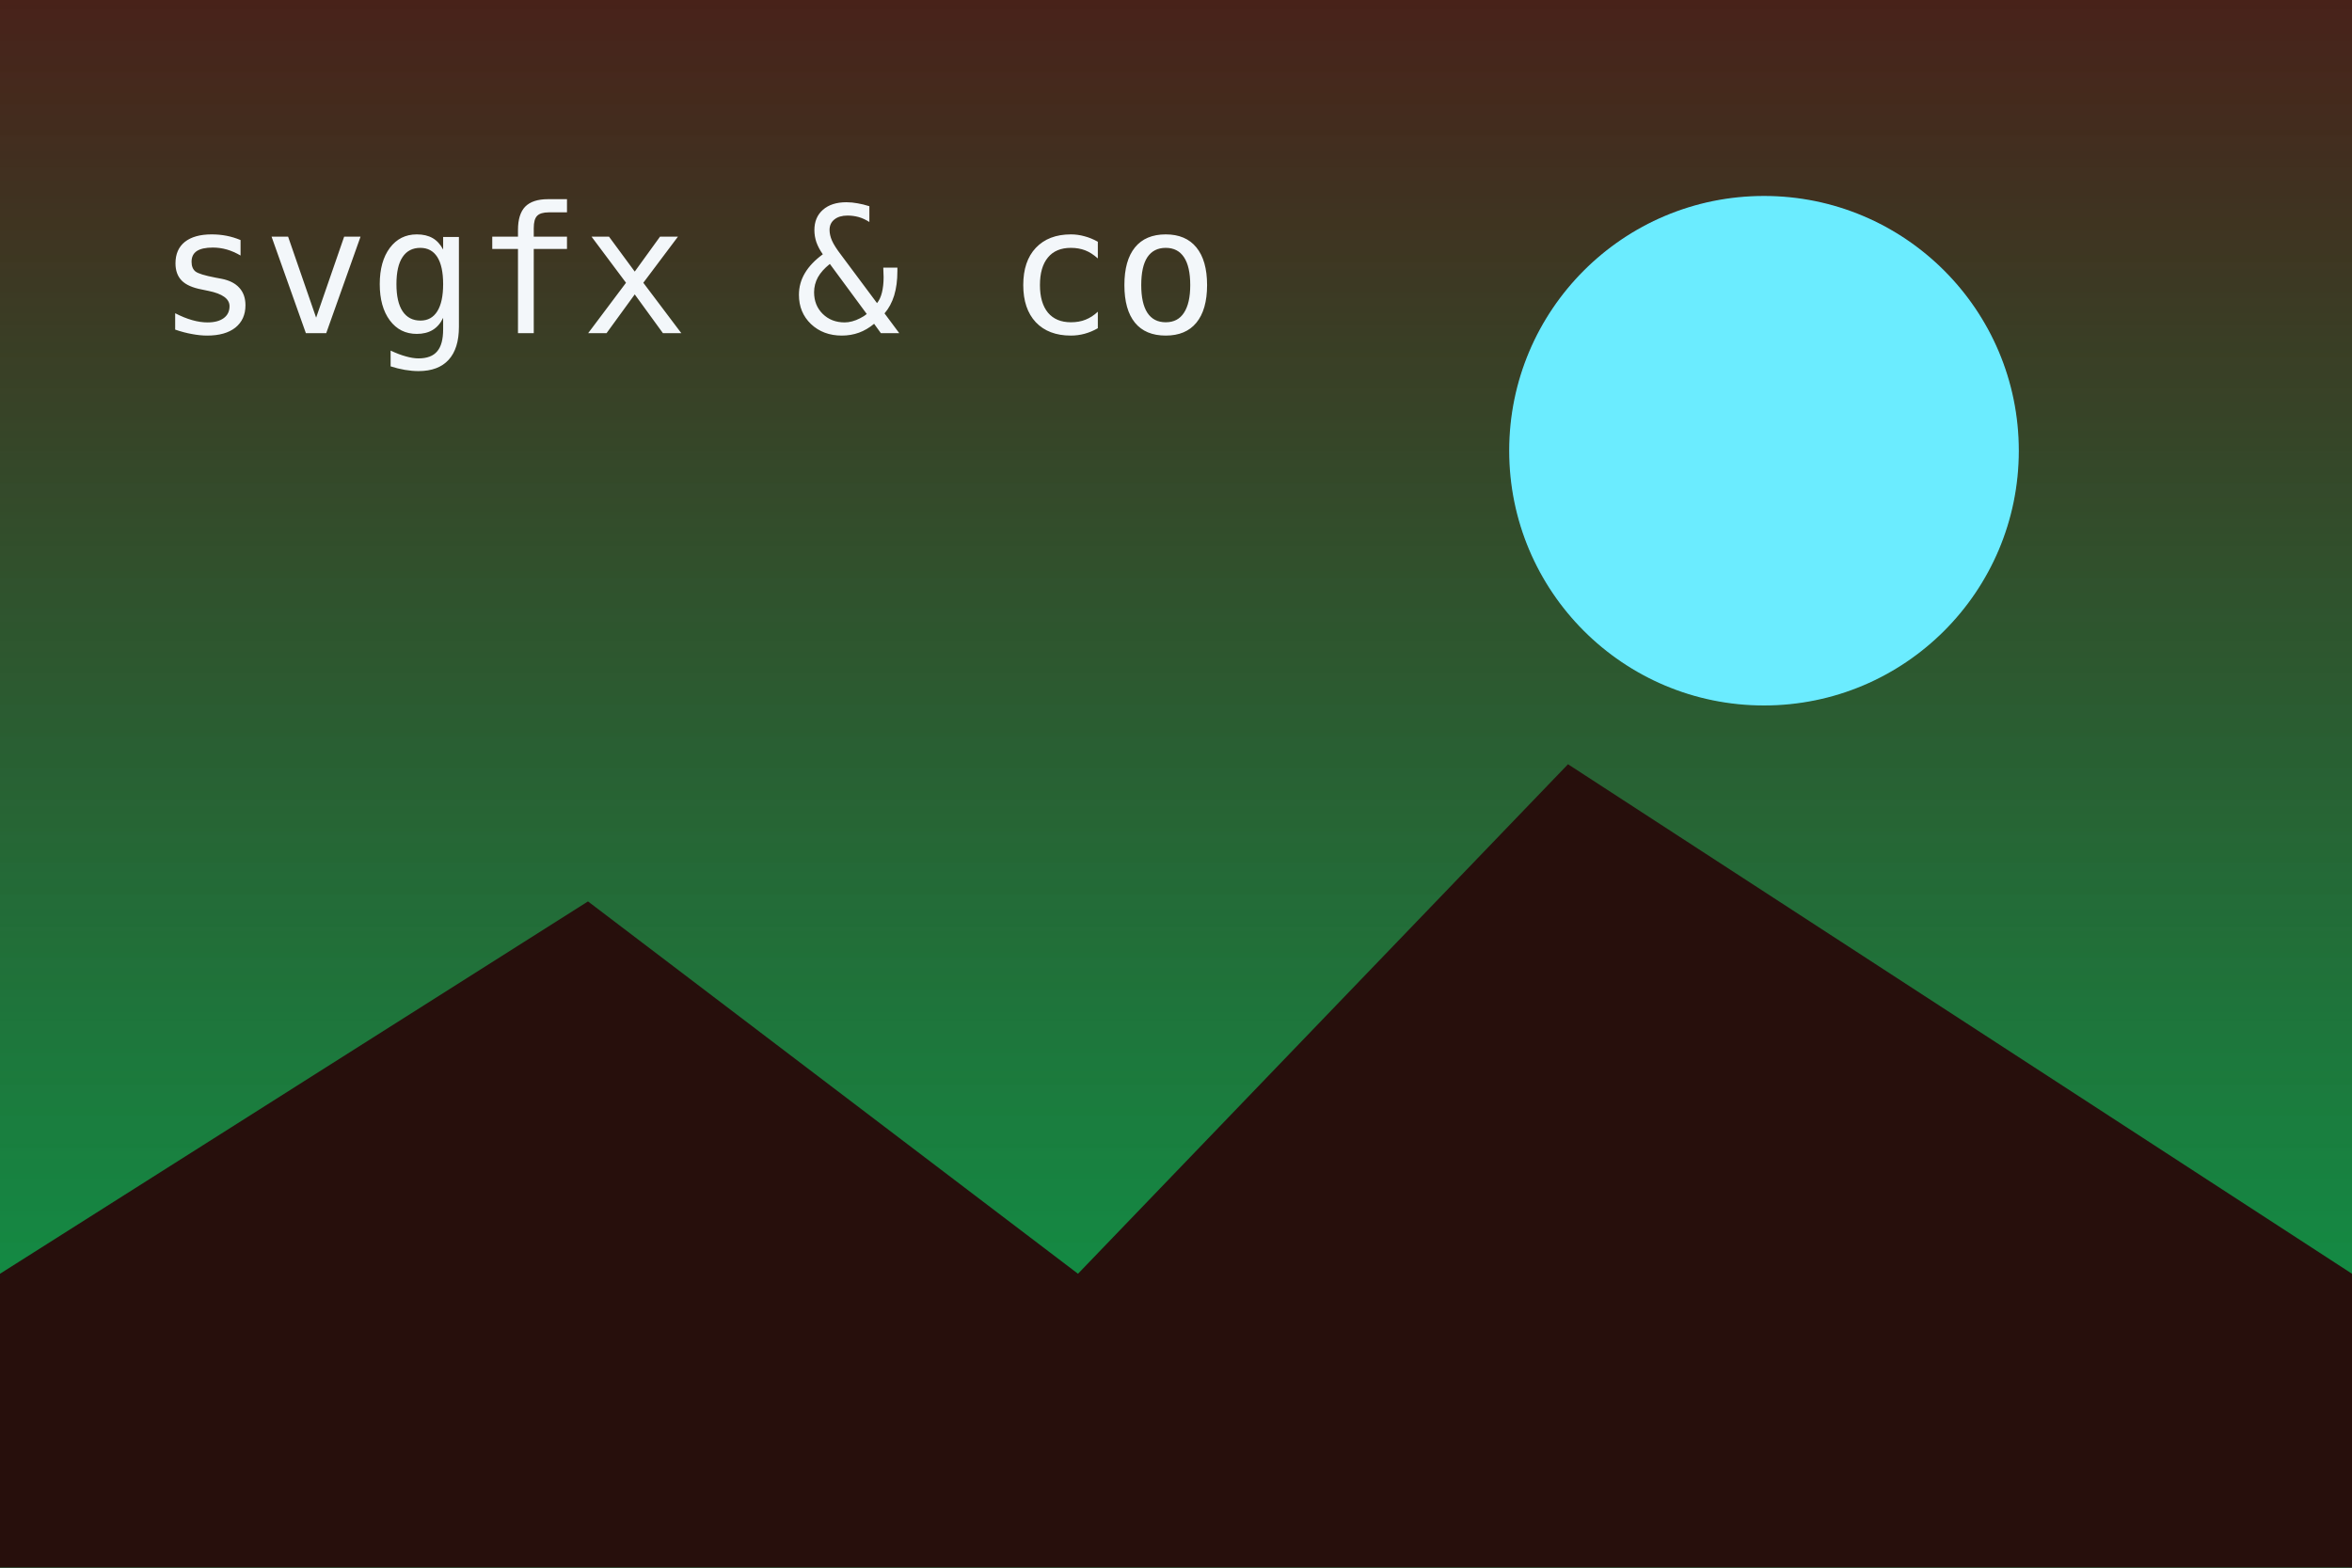
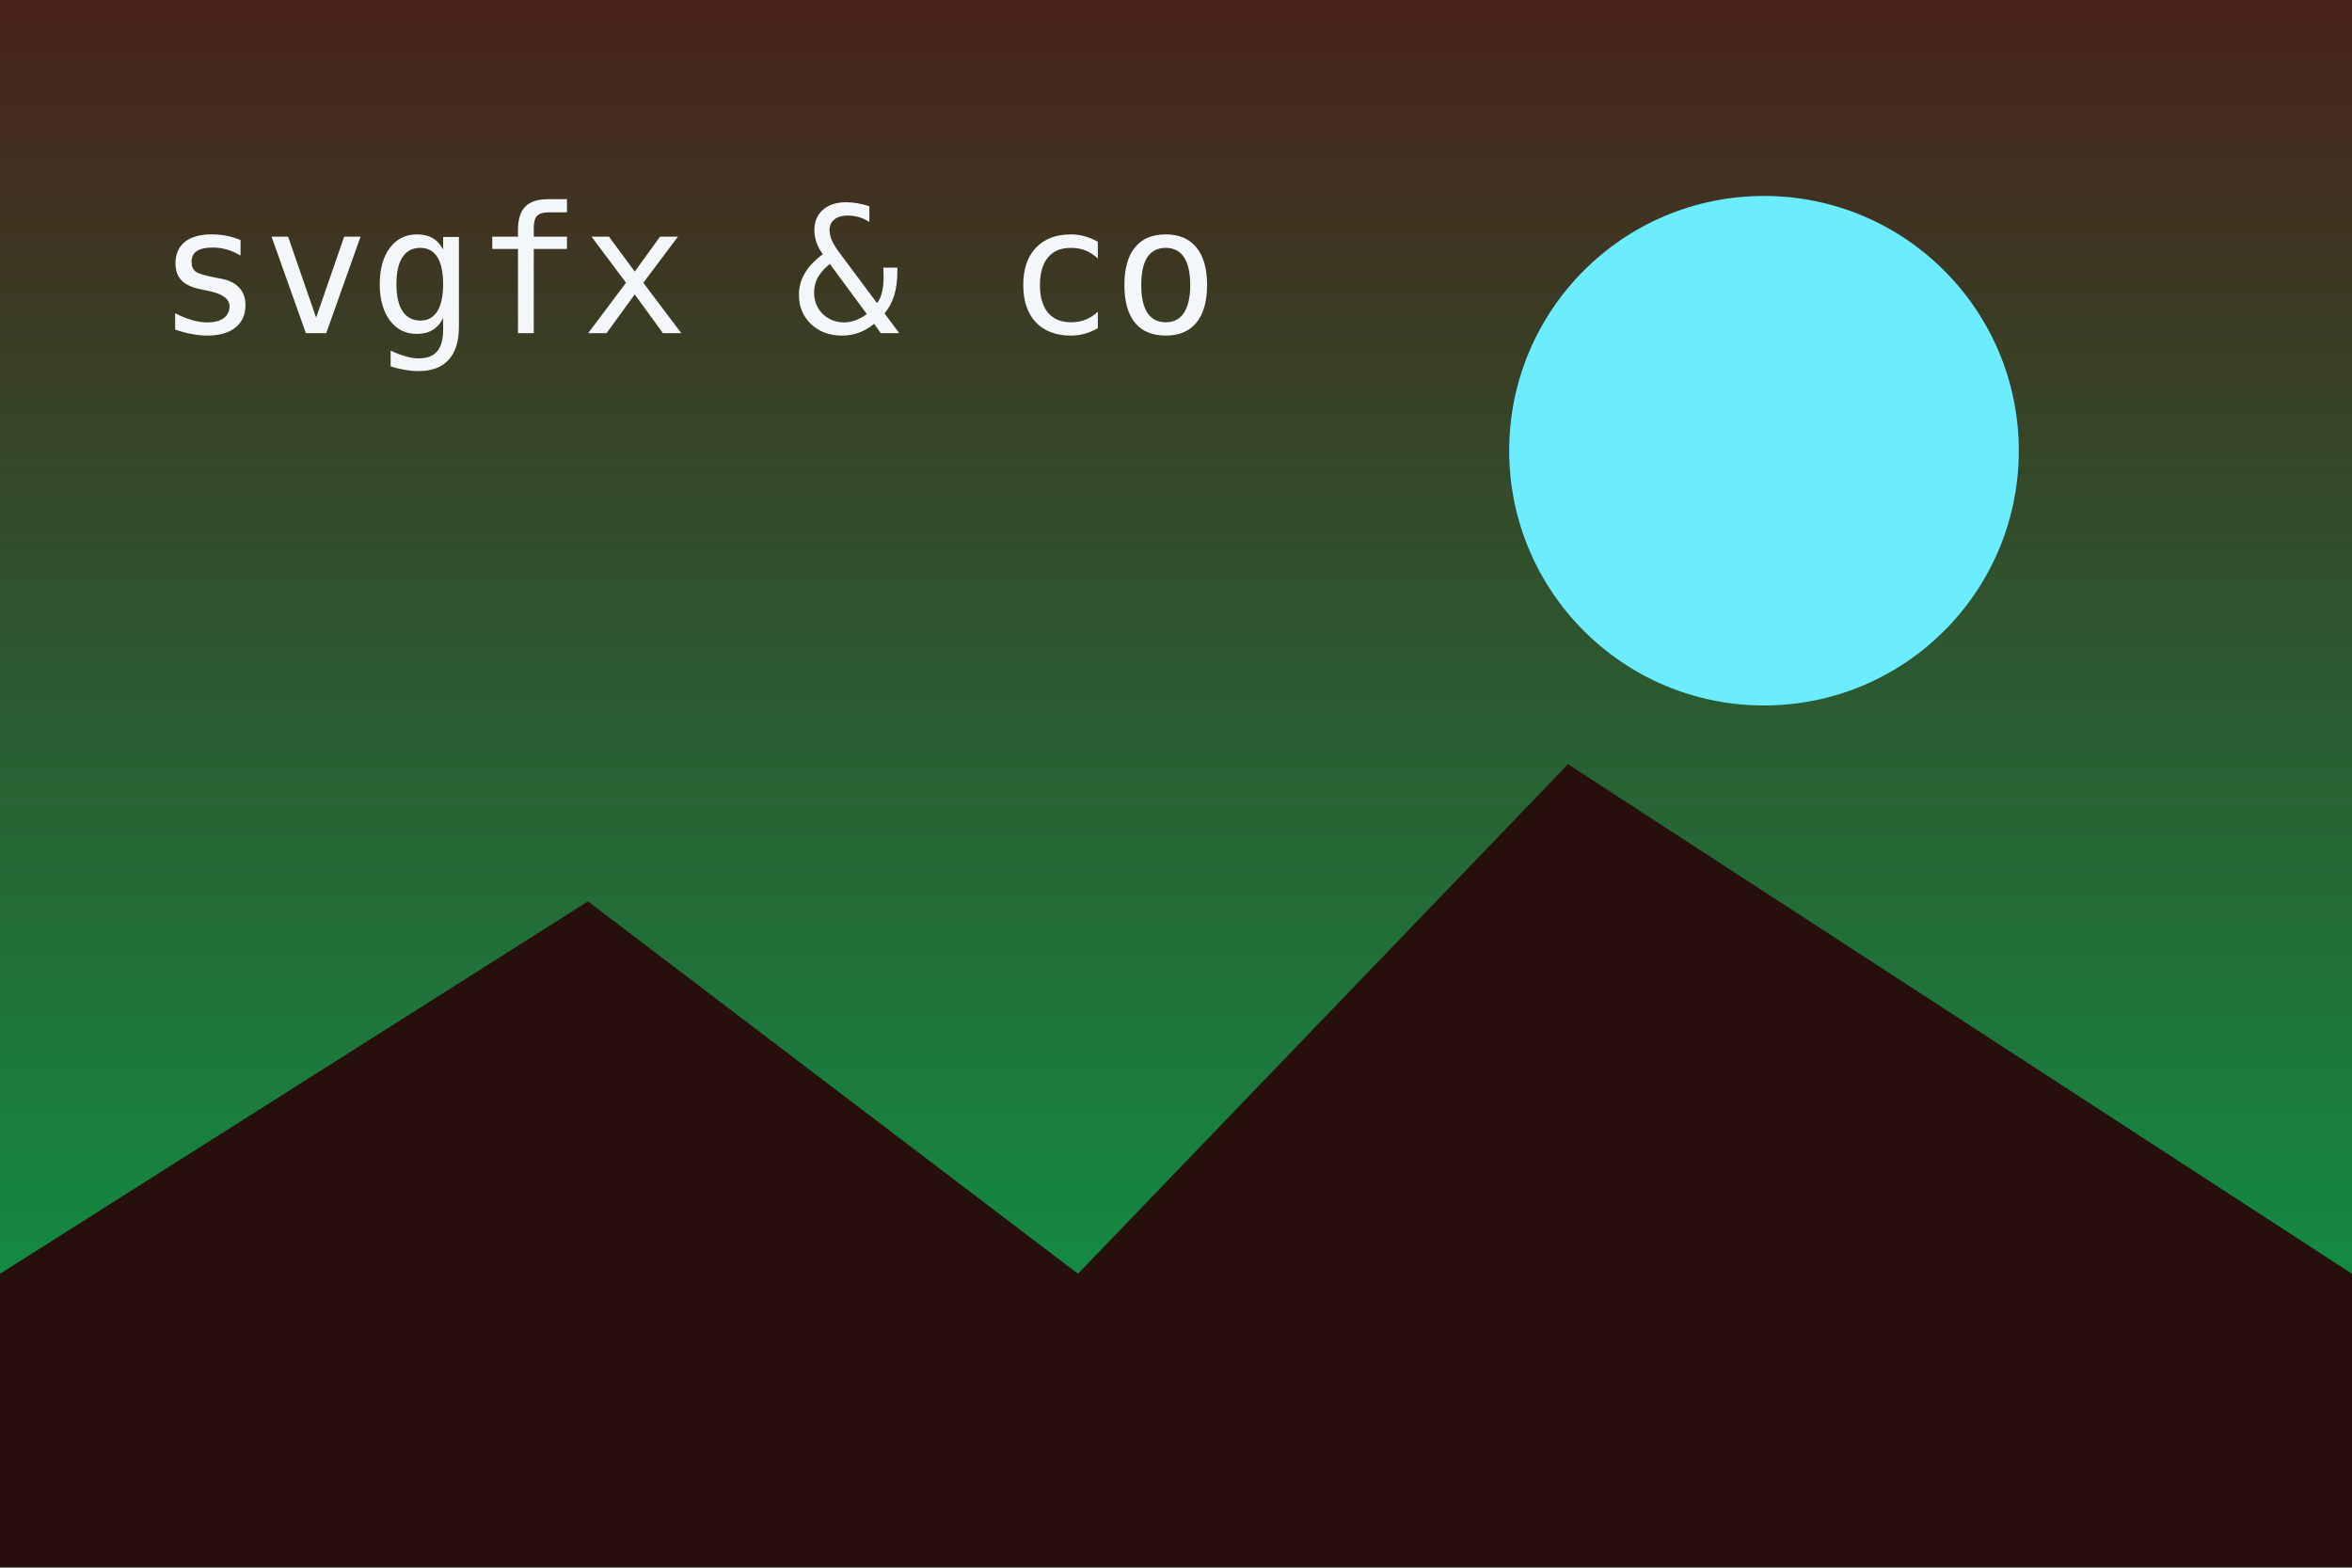
<svg xmlns="http://www.w3.org/2000/svg" viewBox="0 0 240 160" width="240" height="160">
  <defs>
    <linearGradient id="sky" x1="0" y1="0" x2="0" y2="1">
      <stop offset="0" stop-color="#1b2a49" />
      <stop offset="1" stop-color="#f25c54" />
    </linearGradient>
  </defs>
  <defs>
    <filter id="svgfx-1ds2rp-filter-0" color-interpolation-filters="sRGB">
      <feColorMatrix in="SourceGraphic" type="hueRotate" values="140" result="svgfx-out-0" />
    </filter>
+     <clipPath id="svgfx-1ds2rp-clip" clipPathUnits="userSpaceOnUse">
+       <rect width="240" height="160" />
+     </clipPath>
  </defs>
-   <g filter="url(#svgfx-1ds2rp-filter-0)">
+   <g filter="url(#svgfx-1ds2rp-filter-0)" clip-path="url(#svgfx-1ds2rp-clip)">
    <rect width="240" height="160" fill="url(#sky)" />
    <circle cx="180" cy="46" r="26" fill="#ffd166" />
    <path d="M0 130 L60 92 L110 130 L160 78 L240 130 L240 160 L0 160 Z" fill="#0b1526" />
    <text x="16" y="34" font-family="monospace" font-size="18" fill="#f7f7f2">svgfx &amp; co</text>
  </g>
</svg>
